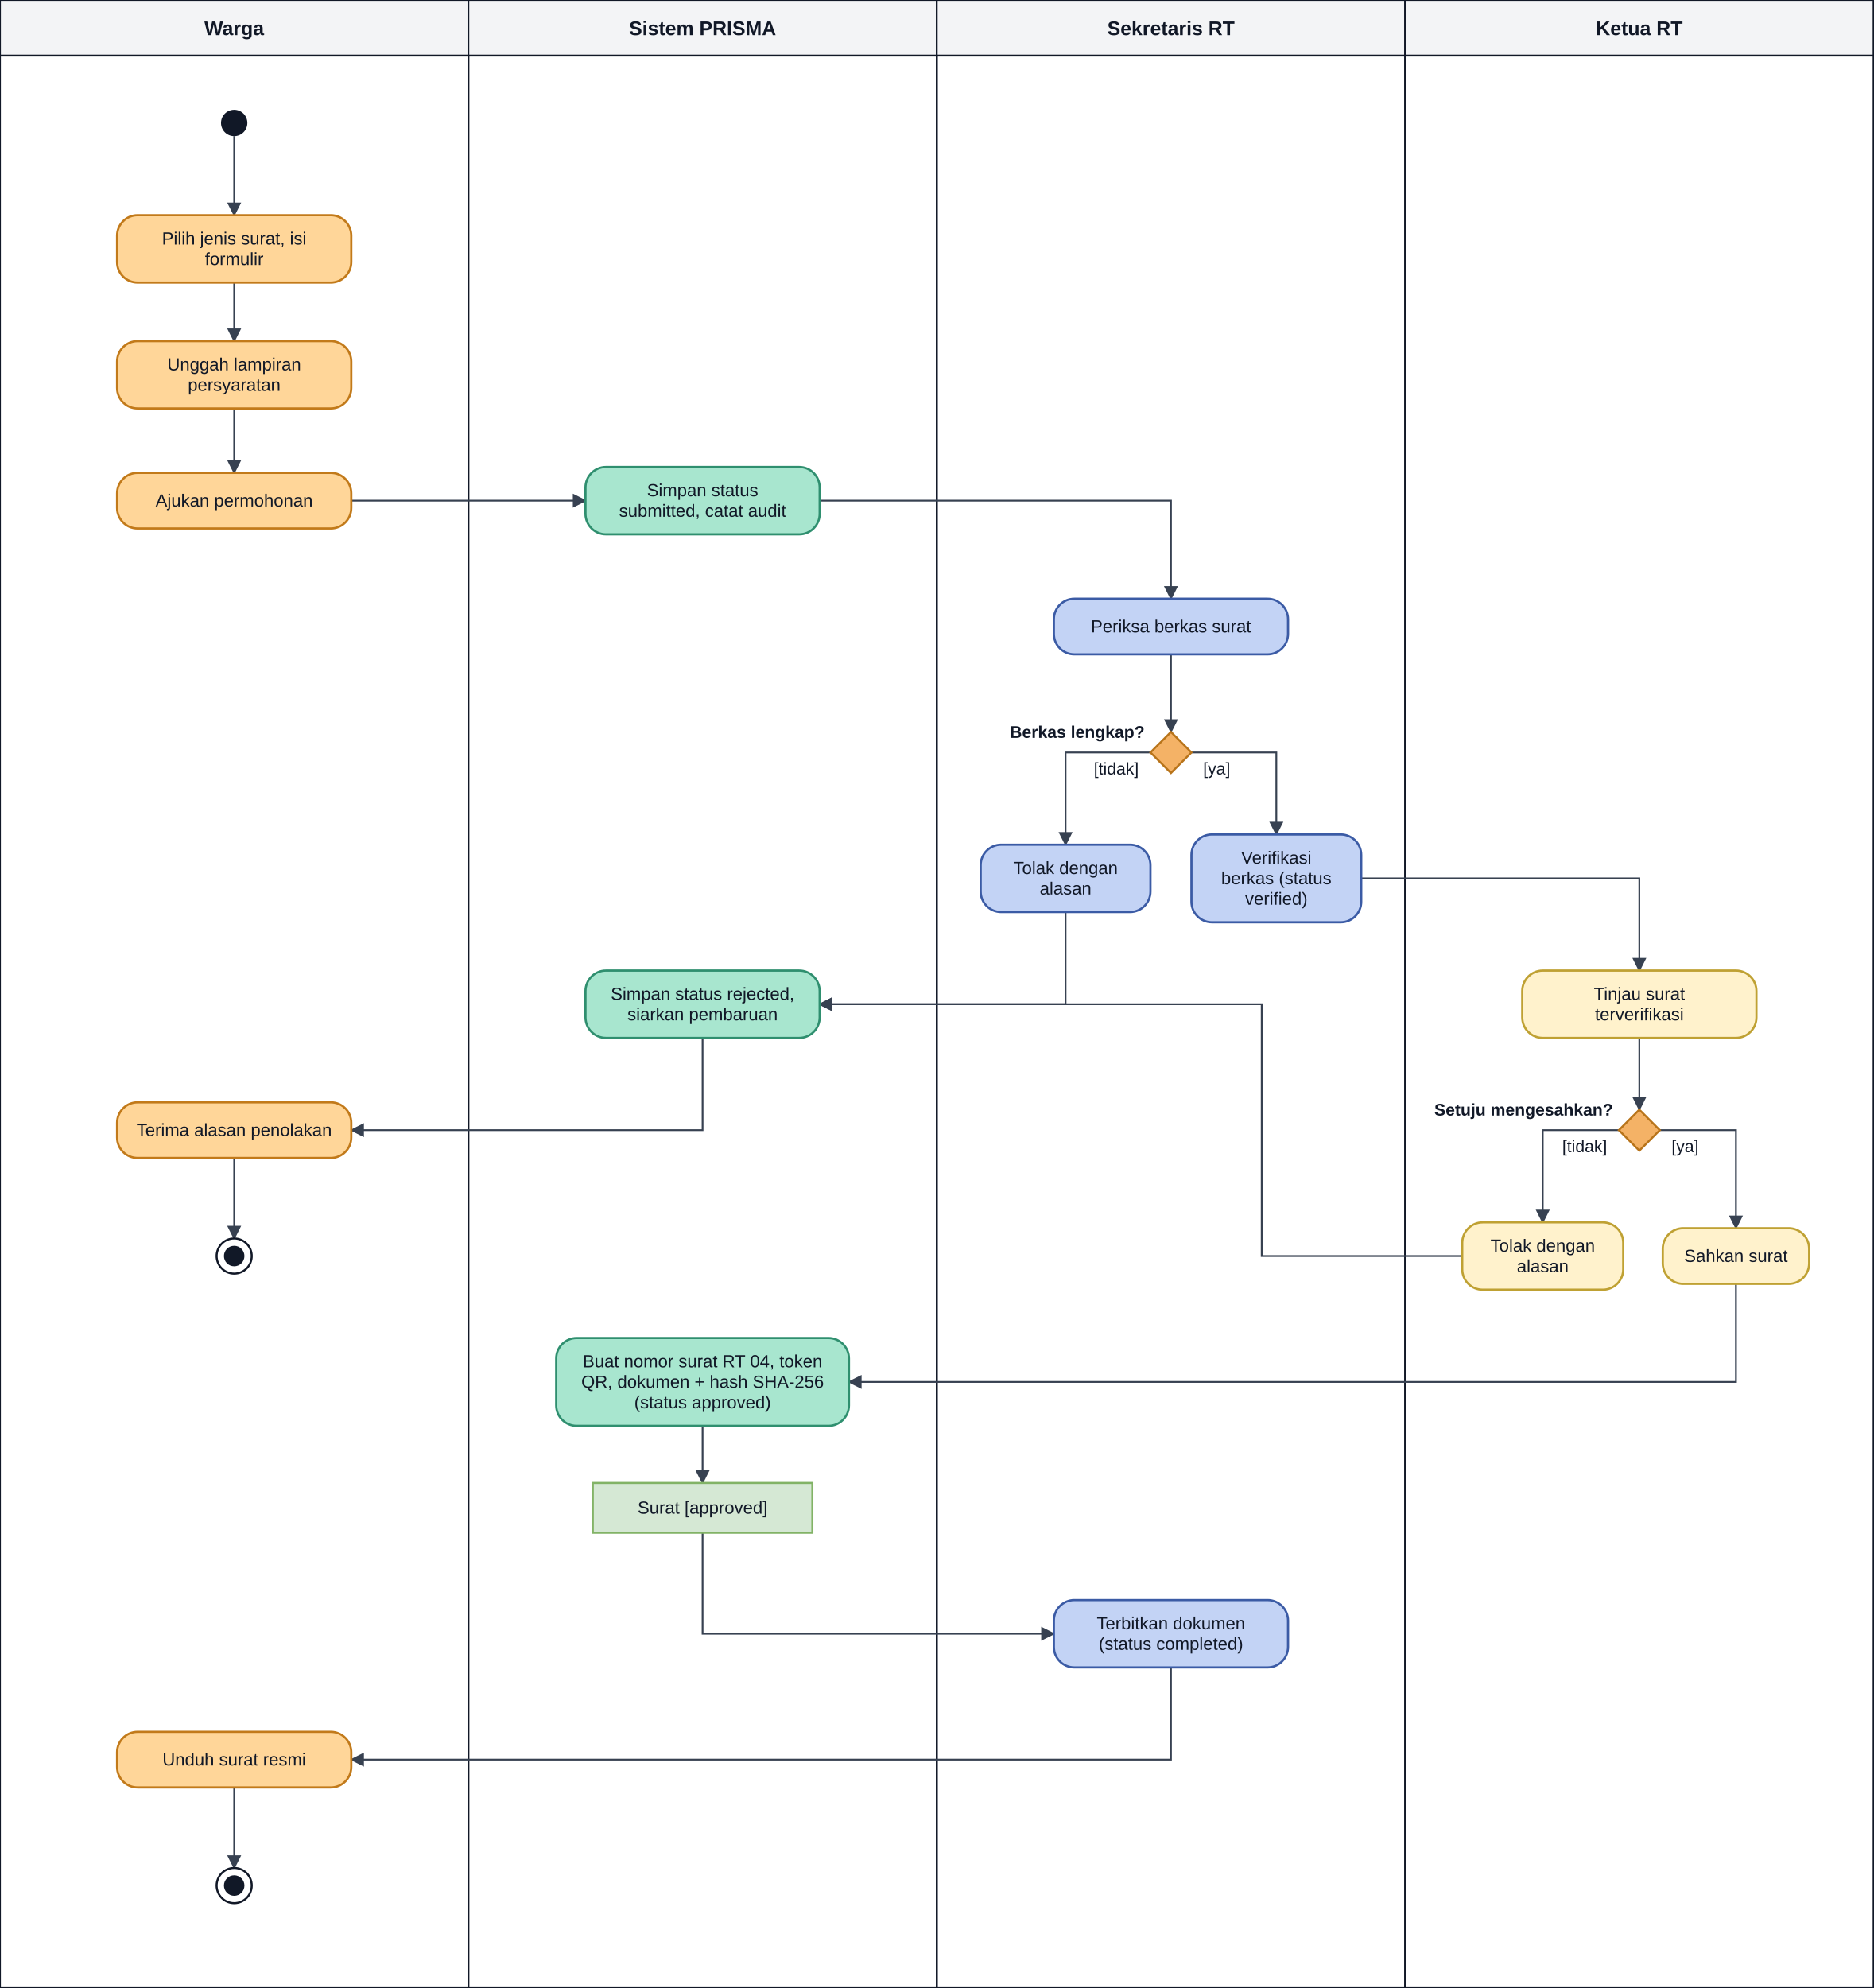
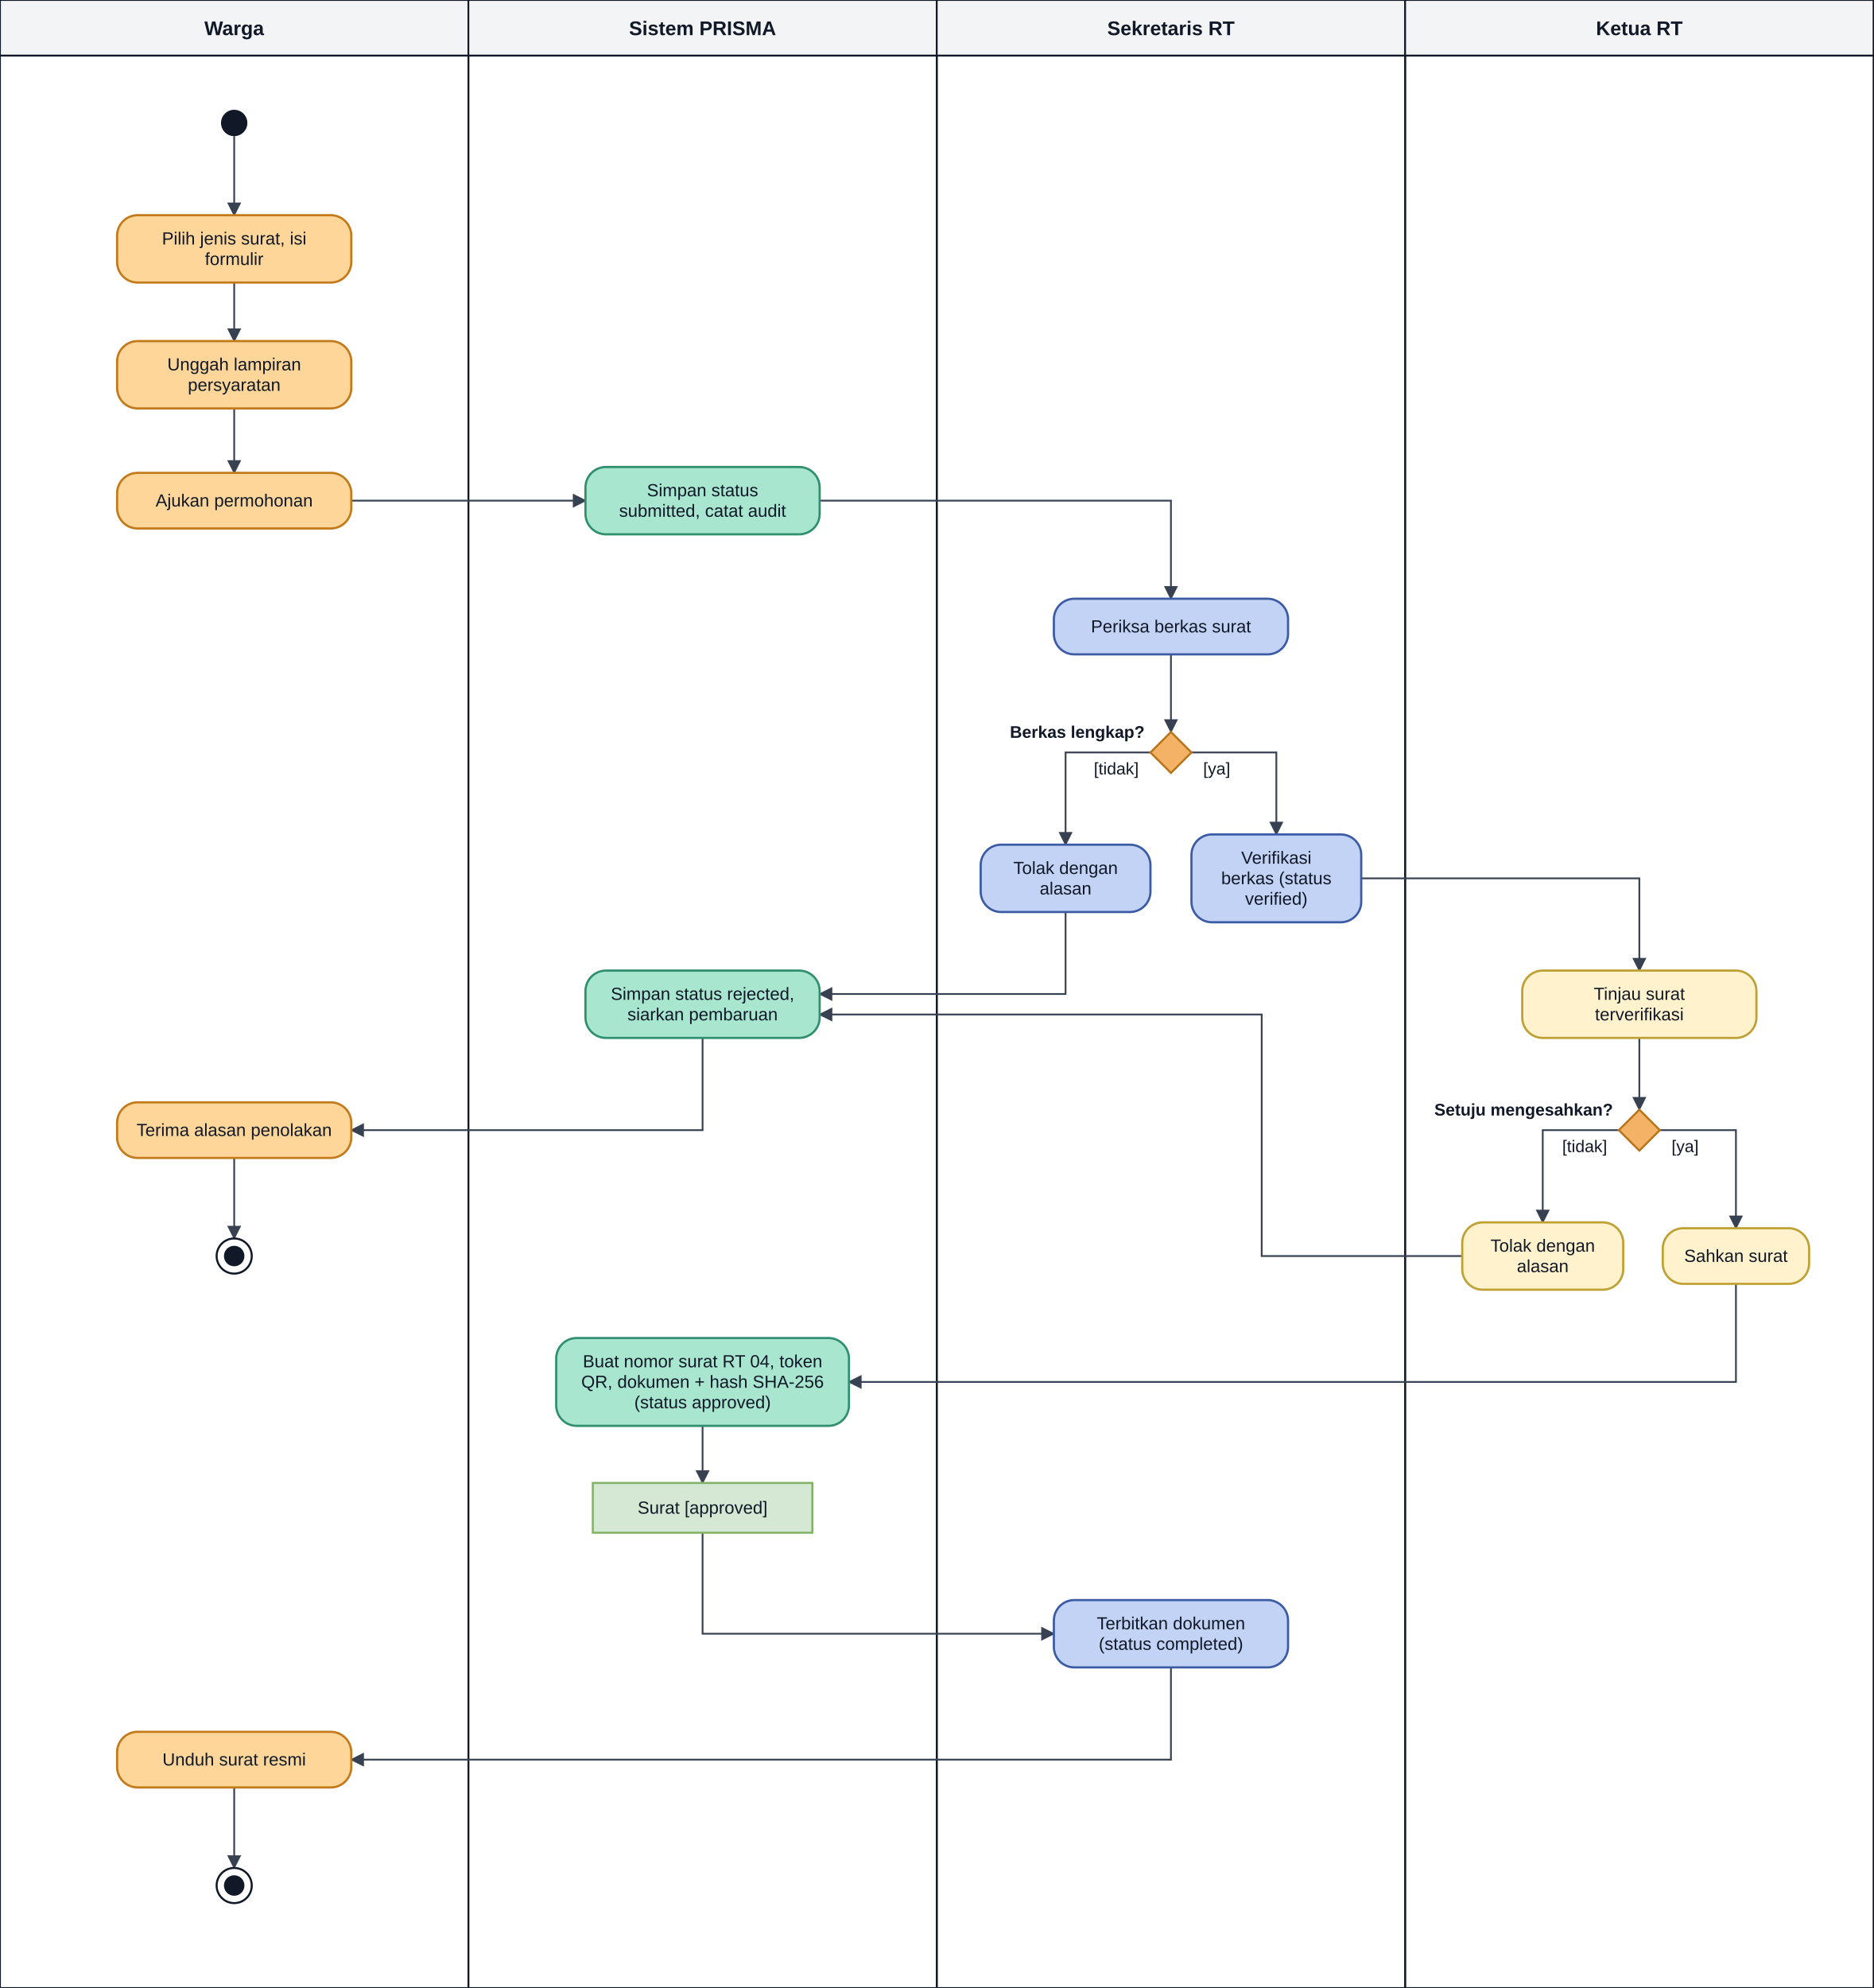
<svg xmlns="http://www.w3.org/2000/svg" viewBox="0 0 1280 1358" width="1280" height="1358" role="img">
  <defs>
    <marker id="a" viewBox="0 0 10 10" refX="9" refY="5" markerWidth="8" markerHeight="8" orient="auto">
      <path d="M0 0 L10 5 L0 10 Z" fill="#374151" />
    </marker>
  </defs>
  <rect width="1280" height="1358" fill="#ffffff" />
  <rect x="0" y="0" width="320" height="38" fill="#f3f4f6" stroke="#111827" stroke-width="1.2" />
  <text x="160.0" y="24.0" text-anchor="middle" font-size="13.5" font-weight="bold" fill="#111827" font-family="Arial, Helvetica, sans-serif">Warga</text>
  <rect x="0" y="38" width="320" height="1320" fill="none" stroke="#111827" stroke-width="1.2" />
  <rect x="320" y="0" width="320" height="38" fill="#f3f4f6" stroke="#111827" stroke-width="1.2" />
  <text x="480.0" y="24.0" text-anchor="middle" font-size="13.5" font-weight="bold" fill="#111827" font-family="Arial, Helvetica, sans-serif">Sistem PRISMA</text>
  <rect x="320" y="38" width="320" height="1320" fill="none" stroke="#111827" stroke-width="1.2" />
  <rect x="640" y="0" width="320" height="38" fill="#f3f4f6" stroke="#111827" stroke-width="1.2" />
  <text x="800.0" y="24.0" text-anchor="middle" font-size="13.5" font-weight="bold" fill="#111827" font-family="Arial, Helvetica, sans-serif">Sekretaris RT</text>
  <rect x="640" y="38" width="320" height="1320" fill="none" stroke="#111827" stroke-width="1.2" />
  <rect x="960" y="0" width="320" height="38" fill="#f3f4f6" stroke="#111827" stroke-width="1.2" />
  <text x="1120.0" y="24.0" text-anchor="middle" font-size="13.5" font-weight="bold" fill="#111827" font-family="Arial, Helvetica, sans-serif">Ketua RT</text>
  <rect x="960" y="38" width="320" height="1320" fill="none" stroke="#111827" stroke-width="1.2" />
-   <path d="M160.0 93.0 L160.0 147.0" fill="none" stroke="#374151" stroke-width="1.2" marker-end="url(#a)" />
-   <path d="M160.0 193.0 L160.0 233.0" fill="none" stroke="#374151" stroke-width="1.2" marker-end="url(#a)" />
-   <path d="M160.0 279.0 L160.0 323.0" fill="none" stroke="#374151" stroke-width="1.2" marker-end="url(#a)" />
-   <path d="M240.0 342.0 L320.0 342.0 L320.0 342.0 L400.0 342.0" fill="none" stroke="#374151" stroke-width="1.2" marker-end="url(#a)" />
-   <path d="M560.0 342.0 L800.0 342.0 L800.0 409.0" fill="none" stroke="#374151" stroke-width="1.2" marker-end="url(#a)" />
-   <path d="M800.0 447.0 L800.0 500.0" fill="none" stroke="#374151" stroke-width="1.2" marker-end="url(#a)" />
-   <path d="M786.0 514.0 L728.0 514.0 L728.0 577.0" fill="none" stroke="#374151" stroke-width="1.2" marker-end="url(#a)" />
-   <path d="M814.0 514.0 L872.0 514.0 L872.0 570.0" fill="none" stroke="#374151" stroke-width="1.2" marker-end="url(#a)" />
-   <path d="M728.0 623.0 L728.0 686.0 L560.0 686.0" fill="none" stroke="#374151" stroke-width="1.2" marker-end="url(#a)" />
-   <path d="M480.0 709.0 L480.0 772.0 L240.0 772.0" fill="none" stroke="#374151" stroke-width="1.2" marker-end="url(#a)" />
-   <path d="M160.0 791.0 L160.0 846.0" fill="none" stroke="#374151" stroke-width="1.2" marker-end="url(#a)" />
-   <path d="M930.0 600.0 L1120.0 600.0 L1120.0 663.0" fill="none" stroke="#374151" stroke-width="1.2" marker-end="url(#a)" />
-   <path d="M1120.0 709.0 L1120.0 758.0" fill="none" stroke="#374151" stroke-width="1.2" marker-end="url(#a)" />
-   <path d="M1106.0 772.0 L1054.0 772.0 L1054.0 835.0" fill="none" stroke="#374151" stroke-width="1.2" marker-end="url(#a)" />
-   <path d="M1134.0 772.0 L1186.0 772.0 L1186.0 839.0" fill="none" stroke="#374151" stroke-width="1.2" marker-end="url(#a)" />
-   <path d="M999.0 858.0 L862.0 858.0 L862.0 686.0 L560.0 686.0" fill="none" stroke="#374151" stroke-width="1.2" marker-end="url(#a)" />
-   <path d="M1186.0 877.0 L1186.0 944.0 L580.0 944.0" fill="none" stroke="#374151" stroke-width="1.2" marker-end="url(#a)" />
-   <path d="M480.0 974.0 L480.0 1013.0" fill="none" stroke="#374151" stroke-width="1.2" marker-end="url(#a)" />
-   <path d="M480.0 1047.0 L480.0 1116.0 L720.0 1116.0" fill="none" stroke="#374151" stroke-width="1.2" marker-end="url(#a)" />
-   <path d="M800.0 1139.0 L800.0 1202.0 L240.0 1202.0" fill="none" stroke="#374151" stroke-width="1.2" marker-end="url(#a)" />
-   <path d="M160.0 1221.0 L160.0 1276.0" fill="none" stroke="#374151" stroke-width="1.2" marker-end="url(#a)" />
+   <path d="M160.0 93.0 V147.0" fill="none" stroke="#374151" stroke-width="1.2" marker-end="url(#a)" />
+   <path d="M160.0 193.0 V233.0" fill="none" stroke="#374151" stroke-width="1.2" marker-end="url(#a)" />
+   <path d="M160.0 279.0 V323.0" fill="none" stroke="#374151" stroke-width="1.2" marker-end="url(#a)" />
+   <path d="M240.0 342.0 H320.0 H400.0" fill="none" stroke="#374151" stroke-width="1.2" marker-end="url(#a)" />
+   <path d="M560.0 342.0 H800.0 V409.0" fill="none" stroke="#374151" stroke-width="1.2" marker-end="url(#a)" />
+   <path d="M800.0 447.0 V500.0" fill="none" stroke="#374151" stroke-width="1.2" marker-end="url(#a)" />
+   <path d="M786.0 514.0 H728.0 V577.0" fill="none" stroke="#374151" stroke-width="1.2" marker-end="url(#a)" />
+   <path d="M814.0 514.0 H872.0 V570.0" fill="none" stroke="#374151" stroke-width="1.2" marker-end="url(#a)" />
+   <path d="M728.0 623.0 V679.0 H560.0" fill="none" stroke="#374151" stroke-width="1.2" marker-end="url(#a)" />
+   <path d="M480.0 709.0 V772.0 H240.0" fill="none" stroke="#374151" stroke-width="1.2" marker-end="url(#a)" />
+   <path d="M160.0 791.0 V846.0" fill="none" stroke="#374151" stroke-width="1.2" marker-end="url(#a)" />
+   <path d="M930.0 600.0 H1120.0 V663.0" fill="none" stroke="#374151" stroke-width="1.2" marker-end="url(#a)" />
+   <path d="M1120.0 709.0 V758.0" fill="none" stroke="#374151" stroke-width="1.2" marker-end="url(#a)" />
+   <path d="M1106.0 772.0 H1054.0 V835.0" fill="none" stroke="#374151" stroke-width="1.2" marker-end="url(#a)" />
+   <path d="M1134.0 772.0 H1186.0 V839.0" fill="none" stroke="#374151" stroke-width="1.2" marker-end="url(#a)" />
+   <path d="M999.0 858.0 H862.0 V693.0 H560.0" fill="none" stroke="#374151" stroke-width="1.2" marker-end="url(#a)" />
+   <path d="M1186.0 877.0 V944.0 H580.0" fill="none" stroke="#374151" stroke-width="1.2" marker-end="url(#a)" />
+   <path d="M480.0 974.0 V1013.0" fill="none" stroke="#374151" stroke-width="1.2" marker-end="url(#a)" />
+   <path d="M480.0 1047.0 V1116.0 H720.0" fill="none" stroke="#374151" stroke-width="1.2" marker-end="url(#a)" />
+   <path d="M800.0 1139.0 V1202.0 H240.0" fill="none" stroke="#374151" stroke-width="1.2" marker-end="url(#a)" />
+   <path d="M160.0 1221.0 V1276.0" fill="none" stroke="#374151" stroke-width="1.2" marker-end="url(#a)" />
  <circle cx="160.0" cy="84" r="9" fill="#111827" />
  <rect x="80.0" y="147.0" width="160" height="46" rx="14" fill="#ffd699" stroke="#c27a1a" stroke-width="1.5" />
  <text x="160.0" y="167" text-anchor="middle" font-size="12" fill="#111827" font-family="Arial, Helvetica, sans-serif">Pilih jenis surat, isi</text>
  <text x="160.0" y="181" text-anchor="middle" font-size="12" fill="#111827" font-family="Arial, Helvetica, sans-serif">formulir</text>
  <rect x="80.0" y="233.0" width="160" height="46" rx="14" fill="#ffd699" stroke="#c27a1a" stroke-width="1.5" />
  <text x="160.0" y="253" text-anchor="middle" font-size="12" fill="#111827" font-family="Arial, Helvetica, sans-serif">Unggah lampiran</text>
  <text x="160.0" y="267" text-anchor="middle" font-size="12" fill="#111827" font-family="Arial, Helvetica, sans-serif">persyaratan</text>
  <rect x="80.0" y="323.0" width="160" height="38" rx="14" fill="#ffd699" stroke="#c27a1a" stroke-width="1.5" />
  <text x="160.0" y="346" text-anchor="middle" font-size="12" fill="#111827" font-family="Arial, Helvetica, sans-serif">Ajukan permohonan</text>
  <rect x="400.0" y="319.0" width="160" height="46" rx="14" fill="#a8e6cf" stroke="#2f8f6f" stroke-width="1.5" />
  <text x="480.0" y="339" text-anchor="middle" font-size="12" fill="#111827" font-family="Arial, Helvetica, sans-serif">Simpan status</text>
  <text x="480.0" y="353" text-anchor="middle" font-size="12" fill="#111827" font-family="Arial, Helvetica, sans-serif">submitted, catat audit</text>
  <rect x="720.0" y="409.0" width="160" height="38" rx="14" fill="#c3d3f5" stroke="#3b5ba5" stroke-width="1.5" />
  <text x="800.0" y="432" text-anchor="middle" font-size="12" fill="#111827" font-family="Arial, Helvetica, sans-serif">Periksa berkas surat</text>
  <polygon points="800.0,500.0 814.0,514 800.0,528.0 786.0,514" fill="#f4b266" stroke="#b8741a" stroke-width="1.4" />
  <text x="782.0" y="504" text-anchor="end" font-size="11.5" font-weight="bold" fill="#111827" font-family="Arial, Helvetica, sans-serif" stroke="#fff" stroke-width="3" paint-order="stroke">Berkas lengkap?</text>
  <rect x="670.0" y="577.0" width="116" height="46" rx="14" fill="#c3d3f5" stroke="#3b5ba5" stroke-width="1.5" />
  <text x="728.0" y="597" text-anchor="middle" font-size="12" fill="#111827" font-family="Arial, Helvetica, sans-serif">Tolak dengan</text>
  <text x="728.0" y="611" text-anchor="middle" font-size="12" fill="#111827" font-family="Arial, Helvetica, sans-serif">alasan</text>
  <rect x="814.0" y="570.0" width="116" height="60" rx="14" fill="#c3d3f5" stroke="#3b5ba5" stroke-width="1.5" />
  <text x="872.0" y="590" text-anchor="middle" font-size="12" fill="#111827" font-family="Arial, Helvetica, sans-serif">Verifikasi</text>
  <text x="872.0" y="604" text-anchor="middle" font-size="12" fill="#111827" font-family="Arial, Helvetica, sans-serif">berkas (status</text>
  <text x="872.0" y="618" text-anchor="middle" font-size="12" fill="#111827" font-family="Arial, Helvetica, sans-serif">verified)</text>
  <rect x="400.0" y="663.0" width="160" height="46" rx="14" fill="#a8e6cf" stroke="#2f8f6f" stroke-width="1.5" />
  <text x="480.0" y="683" text-anchor="middle" font-size="12" fill="#111827" font-family="Arial, Helvetica, sans-serif">Simpan status rejected,</text>
  <text x="480.0" y="697" text-anchor="middle" font-size="12" fill="#111827" font-family="Arial, Helvetica, sans-serif">siarkan pembaruan</text>
  <rect x="80.0" y="753.0" width="160" height="38" rx="14" fill="#ffd699" stroke="#c27a1a" stroke-width="1.5" />
  <text x="160.0" y="776" text-anchor="middle" font-size="12" fill="#111827" font-family="Arial, Helvetica, sans-serif">Terima alasan penolakan</text>
  <circle cx="160.0" cy="858" r="12" fill="#fff" stroke="#111827" stroke-width="1.4" />
  <circle cx="160.0" cy="858" r="7" fill="#111827" />
  <rect x="1040.0" y="663.0" width="160" height="46" rx="14" fill="#fff2cc" stroke="#bfa133" stroke-width="1.5" />
  <text x="1120.0" y="683" text-anchor="middle" font-size="12" fill="#111827" font-family="Arial, Helvetica, sans-serif">Tinjau surat</text>
  <text x="1120.0" y="697" text-anchor="middle" font-size="12" fill="#111827" font-family="Arial, Helvetica, sans-serif">terverifikasi</text>
  <polygon points="1120.0,758.0 1134.0,772 1120.0,786.0 1106.0,772" fill="#f4b266" stroke="#b8741a" stroke-width="1.4" />
  <text x="1102.0" y="762" text-anchor="end" font-size="11.5" font-weight="bold" fill="#111827" font-family="Arial, Helvetica, sans-serif" stroke="#fff" stroke-width="3" paint-order="stroke">Setuju mengesahkan?</text>
  <rect x="999.0" y="835.0" width="110" height="46" rx="14" fill="#fff2cc" stroke="#bfa133" stroke-width="1.5" />
  <text x="1054.0" y="855" text-anchor="middle" font-size="12" fill="#111827" font-family="Arial, Helvetica, sans-serif">Tolak dengan</text>
  <text x="1054.0" y="869" text-anchor="middle" font-size="12" fill="#111827" font-family="Arial, Helvetica, sans-serif">alasan</text>
  <rect x="1136.0" y="839.0" width="100" height="38" rx="14" fill="#fff2cc" stroke="#bfa133" stroke-width="1.5" />
  <text x="1186.0" y="862" text-anchor="middle" font-size="12" fill="#111827" font-family="Arial, Helvetica, sans-serif">Sahkan surat</text>
  <rect x="380.0" y="914.0" width="200" height="60" rx="14" fill="#a8e6cf" stroke="#2f8f6f" stroke-width="1.5" />
  <text x="480.0" y="934" text-anchor="middle" font-size="12" fill="#111827" font-family="Arial, Helvetica, sans-serif">Buat nomor surat RT 04, token</text>
  <text x="480.0" y="948" text-anchor="middle" font-size="12" fill="#111827" font-family="Arial, Helvetica, sans-serif">QR, dokumen + hash SHA-256</text>
  <text x="480.0" y="962" text-anchor="middle" font-size="12" fill="#111827" font-family="Arial, Helvetica, sans-serif">(status approved)</text>
  <rect x="405.0" y="1013.0" width="150" height="34" fill="#d5e8d4" stroke="#82b366" stroke-width="1.4" />
  <text x="480.0" y="1034" text-anchor="middle" font-size="12" fill="#111827" font-family="Arial, Helvetica, sans-serif">Surat [approved]</text>
  <rect x="720.0" y="1093.0" width="160" height="46" rx="14" fill="#c3d3f5" stroke="#3b5ba5" stroke-width="1.5" />
  <text x="800.0" y="1113" text-anchor="middle" font-size="12" fill="#111827" font-family="Arial, Helvetica, sans-serif">Terbitkan dokumen</text>
  <text x="800.0" y="1127" text-anchor="middle" font-size="12" fill="#111827" font-family="Arial, Helvetica, sans-serif">(status completed)</text>
  <rect x="80.0" y="1183.0" width="160" height="38" rx="14" fill="#ffd699" stroke="#c27a1a" stroke-width="1.5" />
  <text x="160.0" y="1206" text-anchor="middle" font-size="12" fill="#111827" font-family="Arial, Helvetica, sans-serif">Unduh surat resmi</text>
  <circle cx="160.0" cy="1288" r="12" fill="#fff" stroke="#111827" stroke-width="1.4" />
  <circle cx="160.0" cy="1288" r="7" fill="#111827" />
  <text x="778.0" y="529.0" text-anchor="end" font-size="11.5" fill="#111827" font-family="Arial, Helvetica, sans-serif" stroke="#fff" stroke-width="3" paint-order="stroke">[tidak]</text>
  <text x="822.0" y="529.0" text-anchor="start" font-size="11.5" fill="#111827" font-family="Arial, Helvetica, sans-serif" stroke="#fff" stroke-width="3" paint-order="stroke">[ya]</text>
  <text x="1098.0" y="787.0" text-anchor="end" font-size="11.5" fill="#111827" font-family="Arial, Helvetica, sans-serif" stroke="#fff" stroke-width="3" paint-order="stroke">[tidak]</text>
  <text x="1142.0" y="787.0" text-anchor="start" font-size="11.5" fill="#111827" font-family="Arial, Helvetica, sans-serif" stroke="#fff" stroke-width="3" paint-order="stroke">[ya]</text>
</svg>
